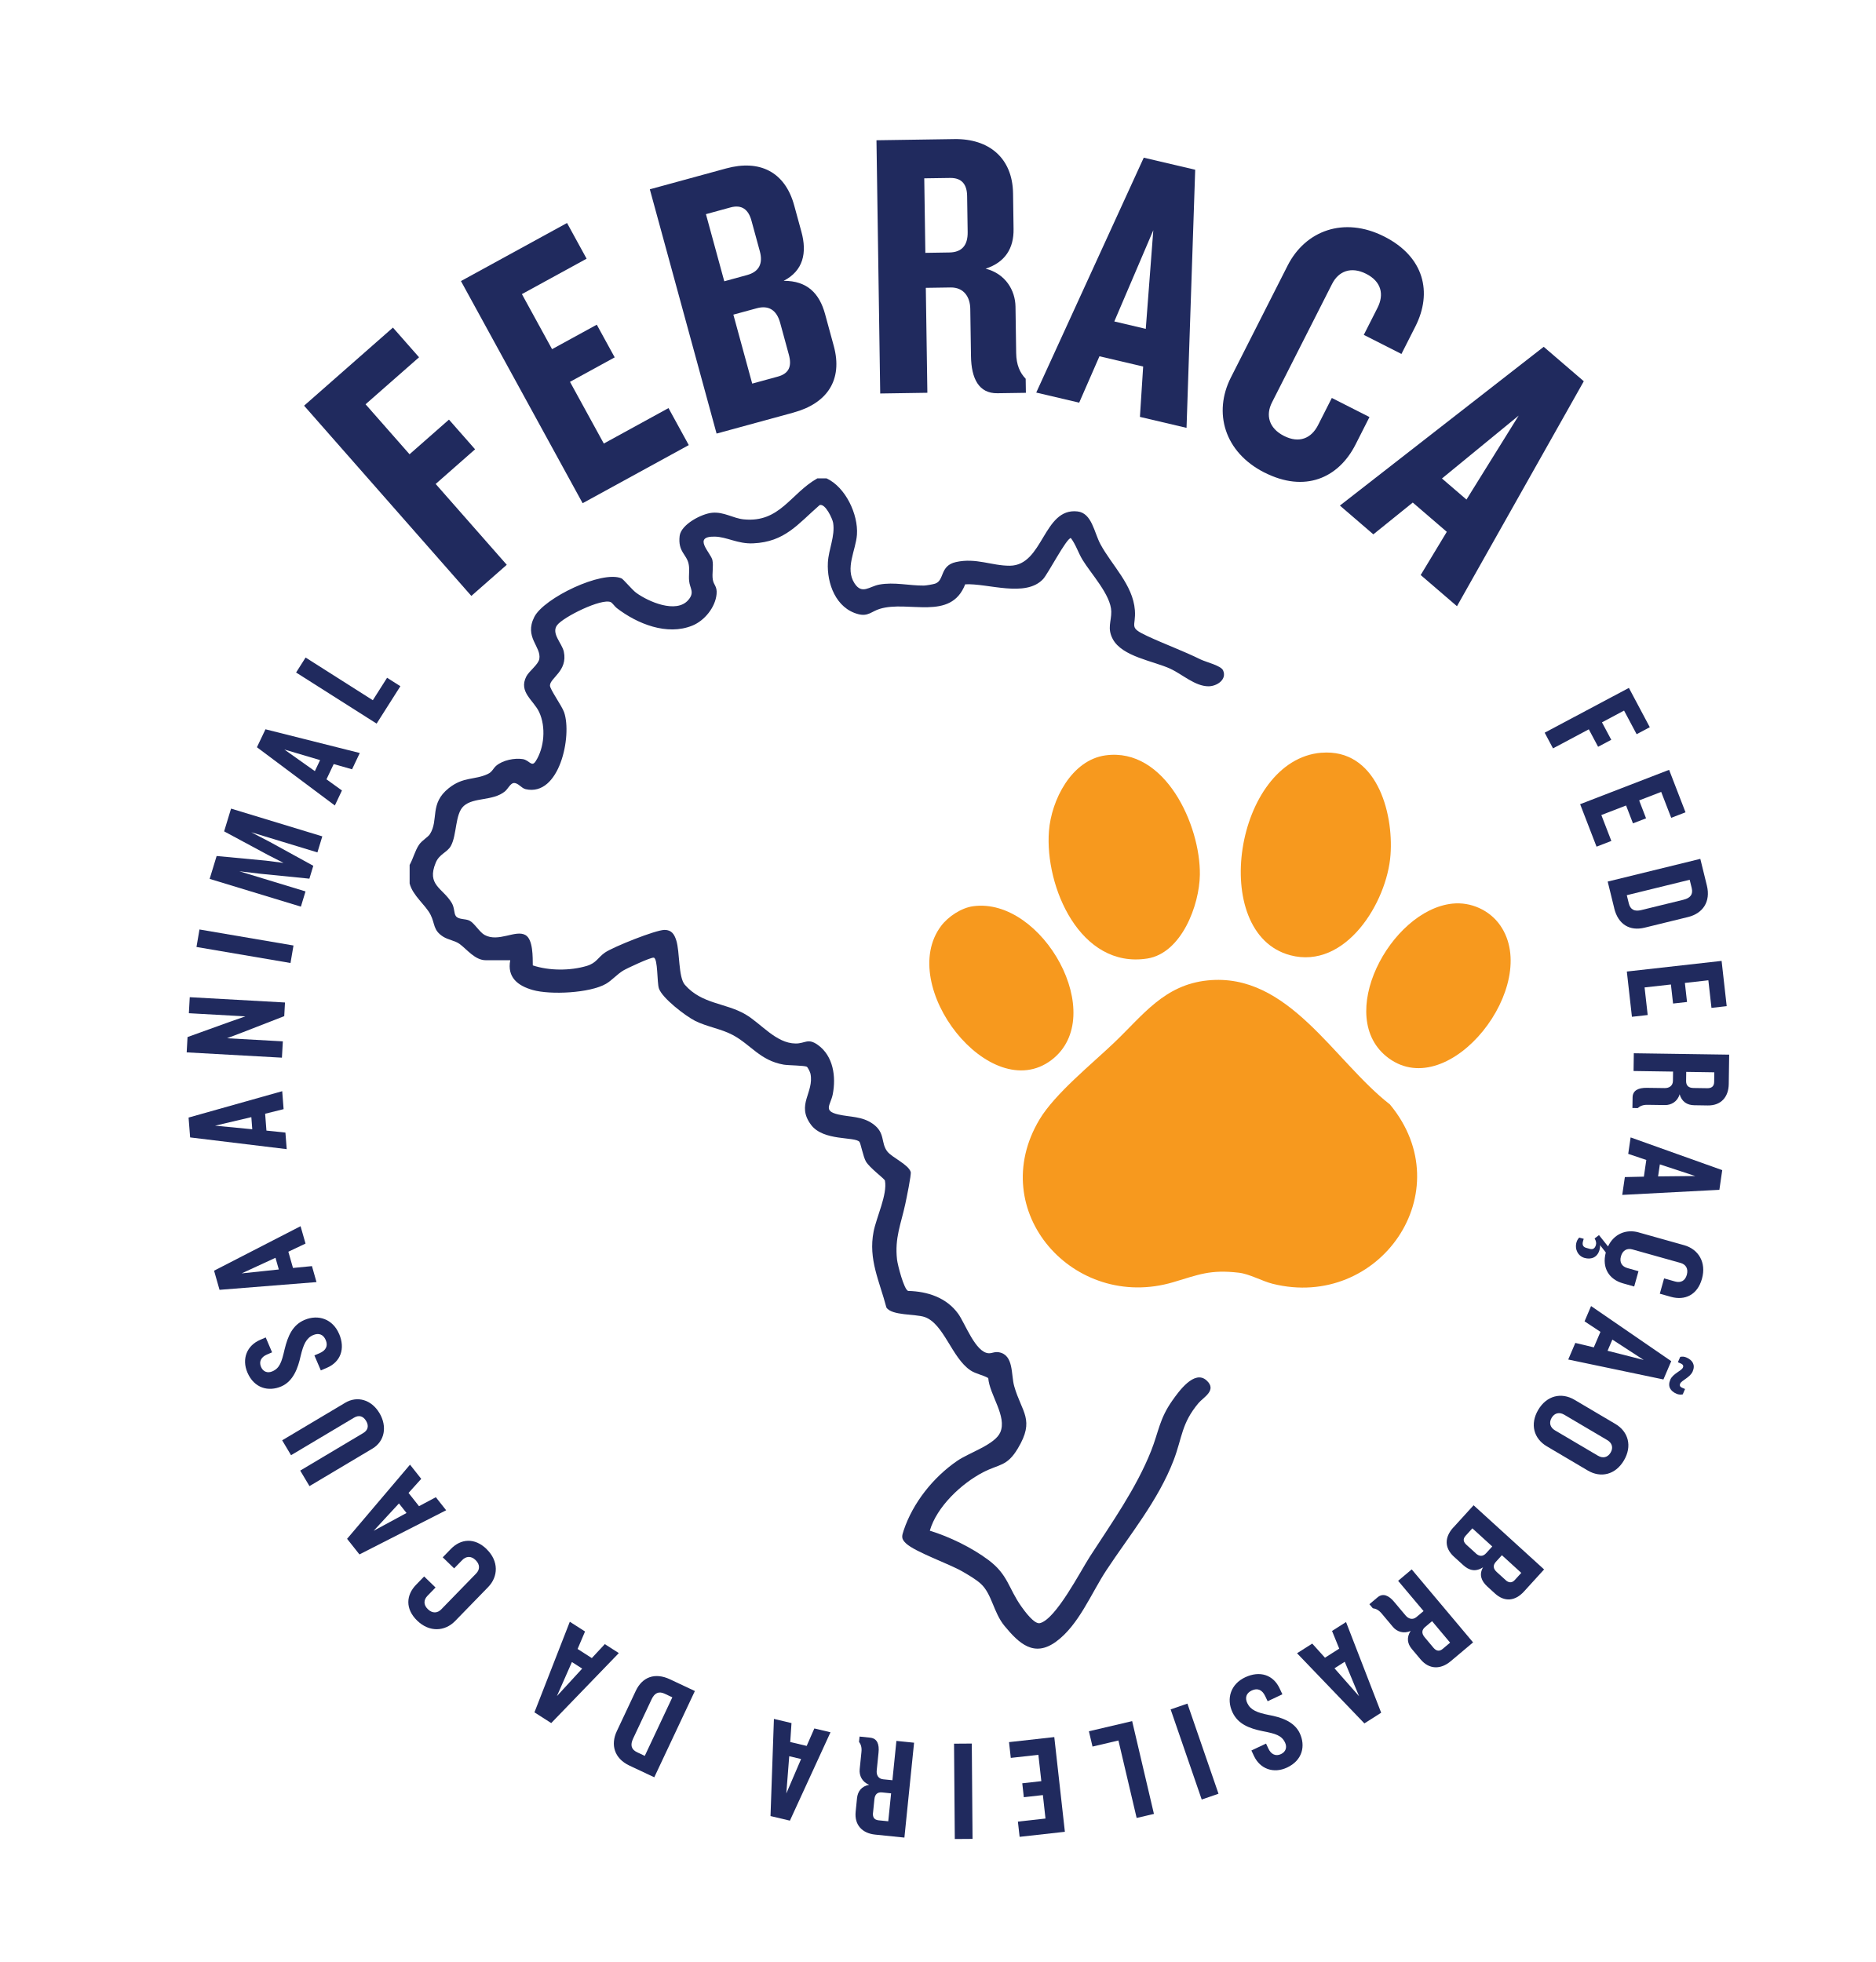
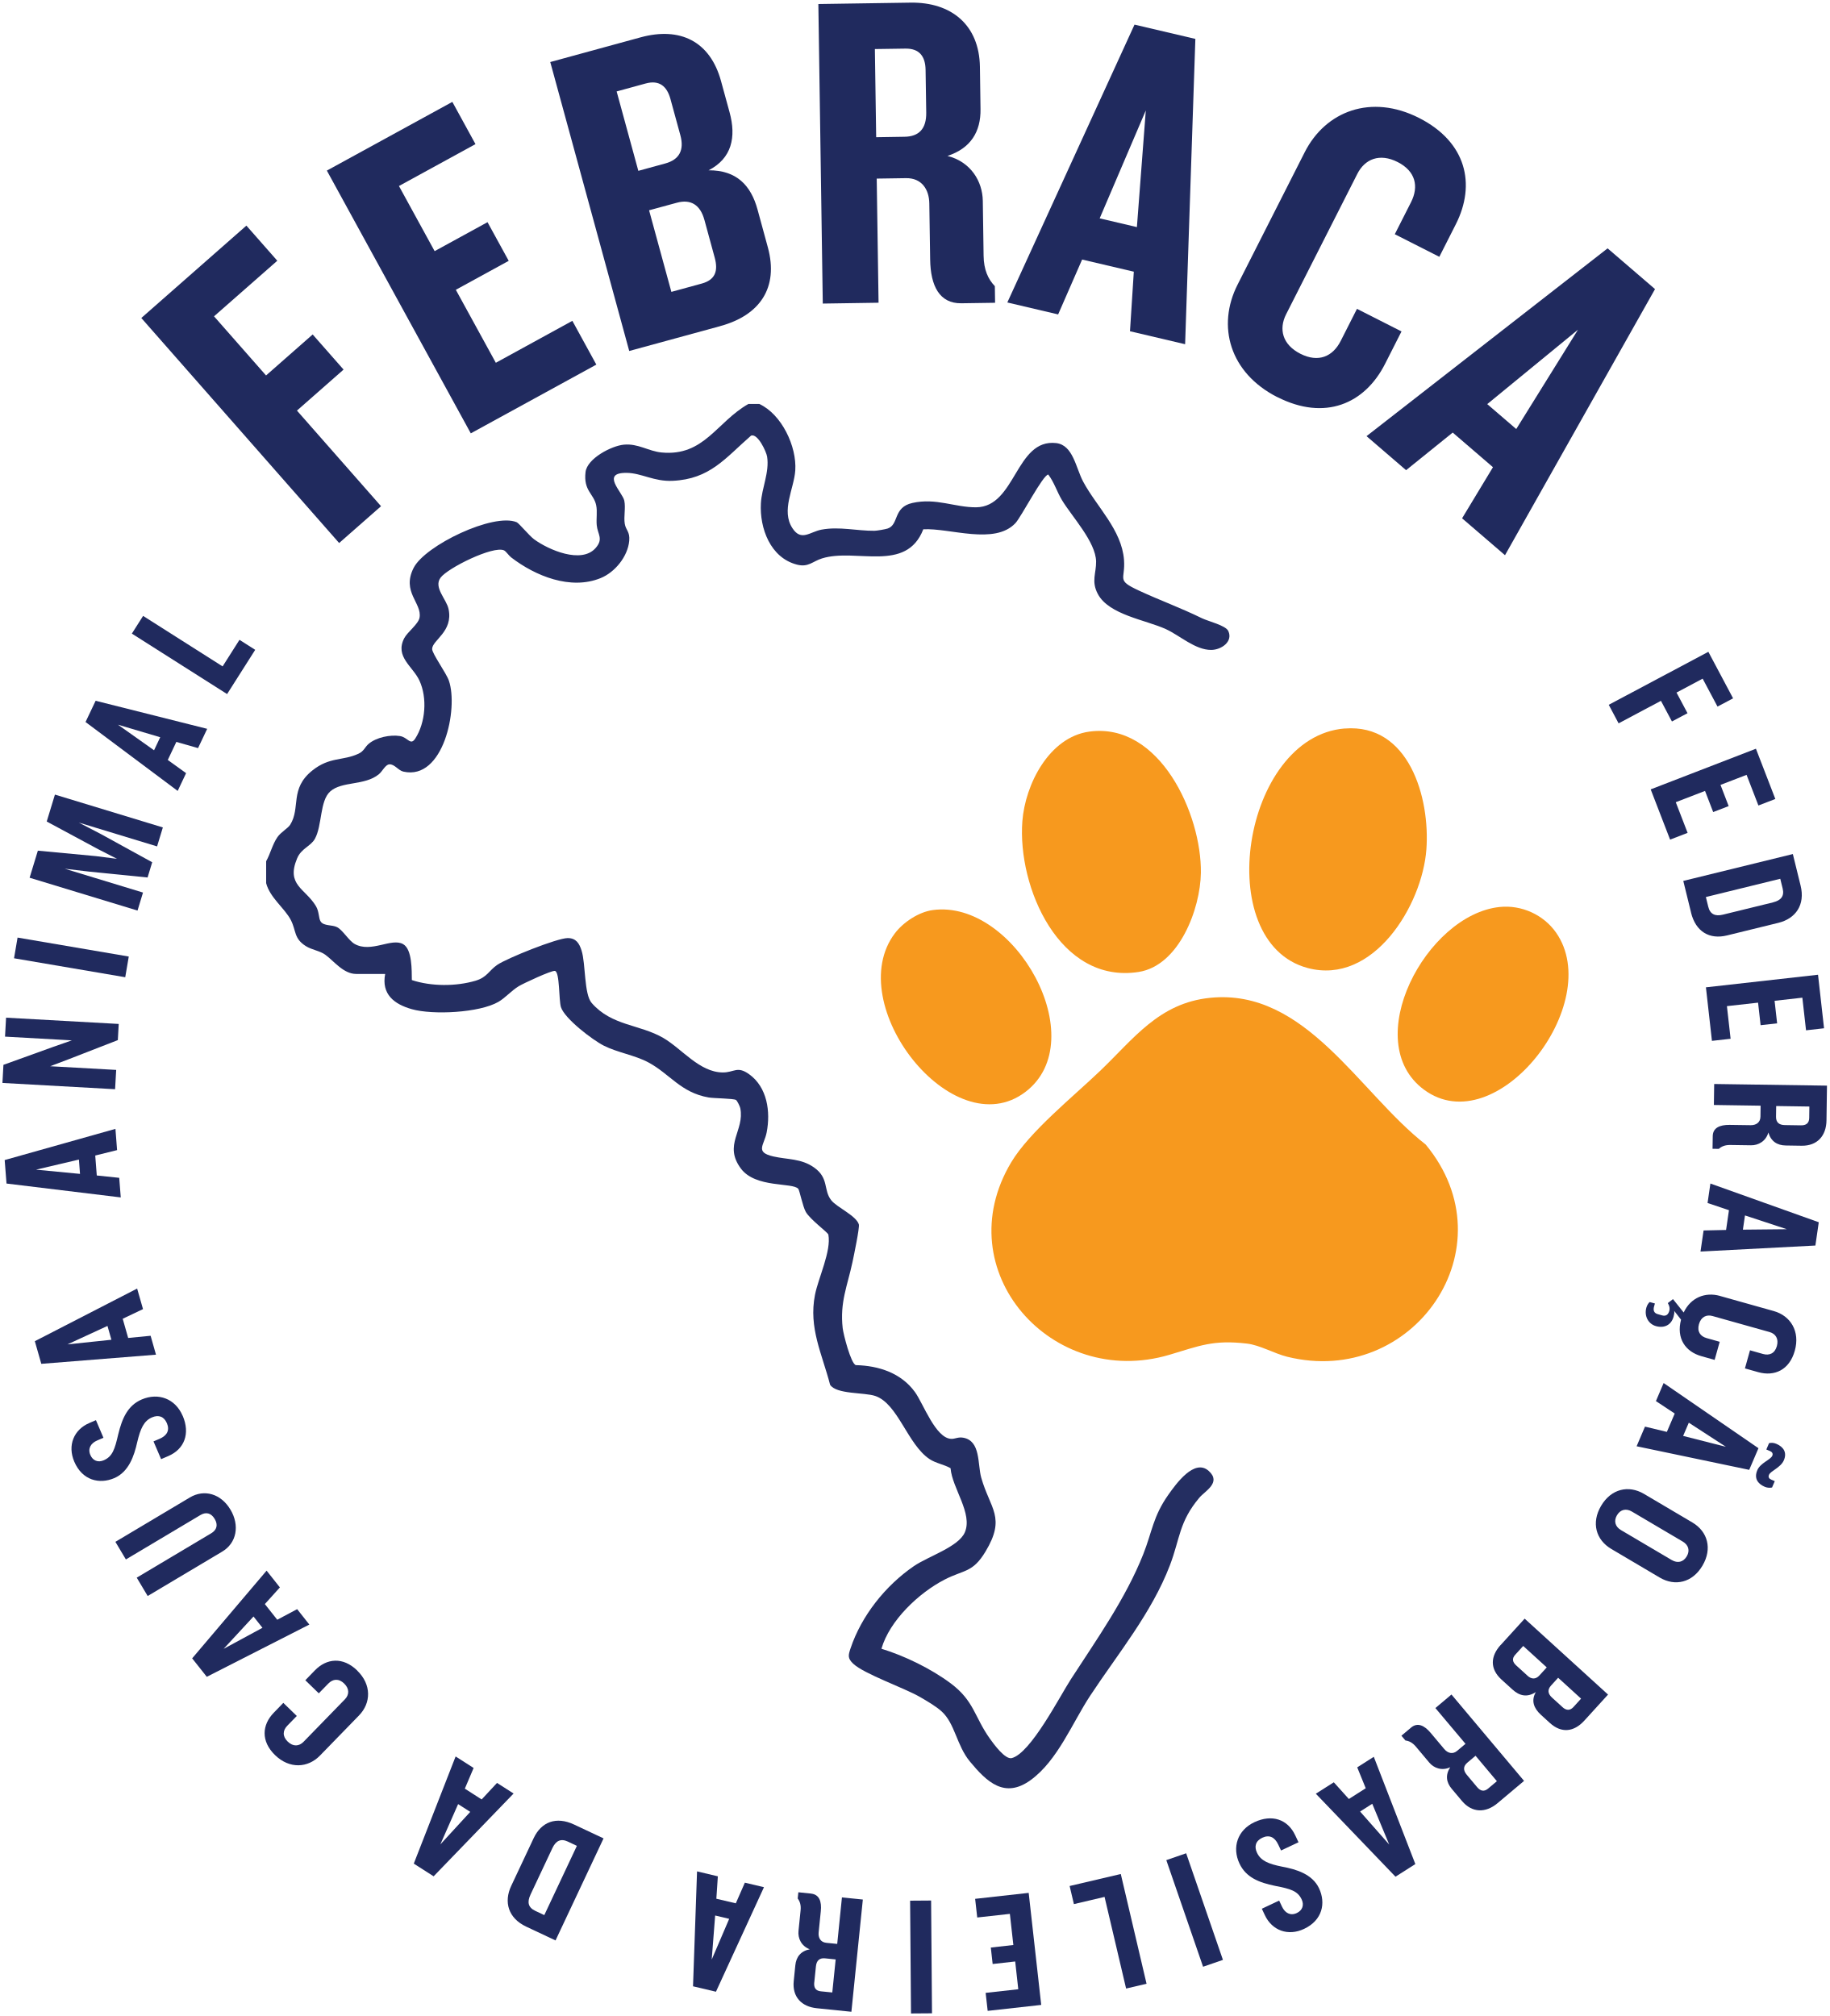
- <svg xmlns="http://www.w3.org/2000/svg" id="Layer_1" data-name="Layer 1" viewBox="0 0 445.94 466.5">
+ <svg xmlns="http://www.w3.org/2000/svg" id="Layer_1" data-name="Layer 1" viewBox="43.89 32.54 367.72 405.23">
  <defs>
    <style>
      .cls-1 {
        fill: #f7991e;
      }

      .cls-2 {
        fill: none;
      }

      .cls-3 {
        fill: #202a5e;
      }

      .cls-4 {
        clip-path: url(#clippath);
      }

      .cls-5 {
        fill: #242e61;
      }
    </style>
    <clipPath id="clippath">
      <rect class="cls-2" x="-1336.13" y="-781.55" width="1749.24" height="731.55" />
    </clipPath>
  </defs>
  <path class="cls-3" d="M86.91,96.13l10.45,11.88,9.37-8.24,6.21,7.06-9.37,8.24,16.9,19.22-8.42,7.4-39.76-45.23,21.12-18.57,6.21,7.06-12.7,11.16Z" />
  <path class="cls-3" d="M138.51,119.65l-28.93-52.82,25.22-13.81,4.65,8.49-15.38,8.42,7.17,13.09,10.63-5.82,4.26,7.77-10.63,5.82,8.04,14.67,15.38-8.43,4.82,8.8-25.22,13.81Z" />
  <path class="cls-3" d="M188.66,98.09l-18.31,5-15.87-58.08,18.14-4.96c7.94-2.17,13.99.77,16.18,8.79l1.72,6.28c1.36,4.97.46,9.25-4.22,11.65,5.61-.03,8.51,3.02,9.84,7.9l2.07,7.59c2.21,8.11-1.61,13.66-9.55,15.82ZM178.64,52.46c-.71-2.62-2.28-3.88-4.98-3.14l-5.84,1.6,4.36,15.96,5.41-1.48c2.79-.76,3.87-2.65,3.03-5.7l-1.98-7.24ZM185.46,76.75c-.83-3.05-2.75-4.22-5.54-3.46l-5.58,1.52,4.48,16.4,6.1-1.67c2.7-.74,3.35-2.51,2.61-5.21l-2.07-7.59Z" />
  <path class="cls-3" d="M237.11,93.5c-4.43.07-6.2-3.52-6.28-8.77l-.17-11.3c-.04-2.8-1.52-5.13-4.69-5.08l-5.88.09.37,24.95-11.21.17-.89-60.21,18.53-.28c8.23-.12,13.81,4.5,13.94,12.9l.12,8.5c.07,4.52-1.96,7.89-6.64,9.41,4.72,1.2,7.04,5.14,7.1,9.03l.16,11.03c.04,2.8.88,4.69,2.26,6.12l.05,3.34-6.78.1ZM229.91,46.59c-.04-2.71-1.24-4.32-4.04-4.28l-6.15.09.26,17.72,5.7-.09c2.89-.04,4.41-1.6,4.36-4.86l-.13-8.59Z" />
  <path class="cls-3" d="M270.99,99.13l.77-11.98-10.39-2.44-4.82,11.03-10.21-2.4,25.56-55.85,12.23,2.87-2.06,61.37-11.09-2.61ZM274.17,54.74l-9.27,21.69,7.48,1.76,1.79-23.45Z" />
  <path class="cls-3" d="M300.61,112.37c-9.6-4.87-12.21-14.3-8-22.61l13.49-26.61c4.21-8.31,13.37-11.77,22.97-6.91,9.52,4.82,11.49,13.33,7.4,21.39l-3.31,6.53-8.95-4.54,3.27-6.45c1.59-3.15.92-6.22-2.7-8.06-3.63-1.84-6.59-.6-8.1,2.38l-14.31,28.22c-1.51,2.98-.76,6.1,2.87,7.94,3.63,1.84,6.51.56,8.1-2.58l3.27-6.45,8.95,4.54-3.31,6.53c-4.09,8.06-12.12,11.5-21.63,6.67Z" />
  <path class="cls-3" d="M337.73,136.73l6.21-10.28-8.09-6.96-9.37,7.56-7.95-6.84,48.45-37.75,9.53,8.19-30.15,53.49-8.64-7.43ZM361.03,98.81l-18.24,14.96,5.83,5.01,12.41-19.97Z" />
  <path class="cls-5" d="M196.49,113.74c4.5,2.07,7.56,8.55,7.23,13.37-.25,3.69-2.9,8.03-.57,11.6,1.77,2.72,3.52.73,5.85.29,3.57-.67,7.17.27,10.62.23.5,0,2.22-.3,2.69-.46,2.28-.79,1.04-4.26,4.94-5.13,4.79-1.07,8.52.9,12.83.87,7.98-.07,7.9-13.82,16.06-12.91,3.44.39,3.96,5,5.45,7.77,2.7,5.04,7.75,9.67,8.2,15.72.3,4.03-1.65,4,2.97,6.15,4.23,1.97,8.3,3.42,12.69,5.57,1.27.62,4.79,1.44,5.3,2.57.99,2.16-1.43,3.79-3.45,3.8-3.21,0-6.25-2.87-9.07-4.17-4.06-1.87-11.47-2.87-13.7-7.07-1.37-2.58-.31-4.18-.35-6.54-.08-3.96-4.86-9.01-6.87-12.35-.99-1.65-1.56-3.57-2.74-5.12-1.04,0-5.42,8.49-6.6,9.76-4.19,4.47-13.16.95-18.52,1.24-3.43,8.84-13.52,3.73-20.34,5.85-1.91.59-2.75,1.85-5.06,1.25-5.35-1.38-7.51-7.33-7.24-12.3.17-3.12,1.75-6.26,1.25-9.41-.15-.96-1.87-4.71-3.22-4.22-5.2,4.53-8.24,8.75-15.79,9.09-3.71.17-6.22-1.55-9.16-1.6-5.39-.09-.88,3.89-.53,5.59.3,1.46-.14,3.19.09,4.63.21,1.32,1.07,1.56.9,3.44-.29,3.16-2.87,6.32-5.74,7.49-6.05,2.47-13.13-.42-17.99-4.16-.47-.36-1.03-1.22-1.43-1.41-2.16-.99-11.31,3.53-12.76,5.49-1.45,1.96,1.19,4.29,1.61,6.3.97,4.57-3.3,6.24-3.3,8.04,0,.93,2.84,4.82,3.37,6.37,1.92,5.59-1.08,20.11-9.15,18.27-1.03-.23-1.78-1.54-2.83-1.46-.8.06-1.39,1.42-2.11,2-2.85,2.32-7.42,1.34-9.77,3.45-2.11,1.89-1.59,6.83-3.07,9.51-.86,1.55-2.73,1.89-3.59,3.97-2.23,5.36,1.65,6,3.79,9.56.7,1.17.51,2.45.97,3.12.64.92,2.28.6,3.29,1.12,1.13.58,2.36,2.72,3.54,3.38,3.33,1.85,7.38-1.31,9.73.03,1.85,1.05,1.72,5.35,1.75,7.22,3.89,1.29,8.87,1.3,12.81.13,2.33-.69,2.68-2.04,4.36-3.19,1.96-1.34,12.01-5.37,14.15-5.38,1.7,0,2.34,1.08,2.79,2.5.86,2.73.47,8.75,2.04,10.55,4.04,4.63,9.62,4.26,14.38,7.02,3.76,2.19,7.28,6.9,11.94,6.94,2.32.02,2.91-1.37,5.31.35,3.67,2.63,4.34,7.56,3.53,11.71-.5,2.57-2.42,3.96,1.33,4.82,2.83.65,5.6.39,8.18,2.21,3.07,2.16,1.84,4.53,3.47,6.6,1.14,1.44,5.02,3.09,5.55,4.86.18.6-1.03,6.4-1.28,7.57-1.03,4.83-2.56,8.07-1.97,13.28.14,1.22,1.64,7.12,2.64,7.43,4.62.11,9.12,1.59,11.89,5.42,1.67,2.3,4.13,9.29,7.29,9.4.8.03,1.36-.42,2.42-.23,3.54.65,2.84,5.33,3.61,8.05,1.79,6.29,5.01,7.93.85,14.84-2.58,4.29-4.32,3.62-8.22,5.63-5.17,2.67-11.06,8.22-12.69,13.9,4.68,1.43,10.03,4.04,13.95,6.98,4.68,3.51,4.73,6.71,7.82,11.06.77,1.08,3.08,4.28,4.42,3.94,3.8-.97,9.62-12.36,11.88-15.85,5.13-7.93,11.01-16.21,14.54-25.11,1.81-4.57,1.96-7.59,5.04-11.96,1.52-2.15,5.25-7.41,8.14-4.79,2.58,2.34-.77,4.02-1.9,5.37-4.1,4.87-3.86,8.2-5.92,13.59-3.66,9.58-10.49,17.82-16,26.18-3.61,5.47-6.54,13.03-11.97,16.98-5.24,3.81-8.81.4-12.22-3.72-2.68-3.24-2.99-7.62-5.67-10.06-1.15-1.05-2.98-2.11-4.34-2.9-3.22-1.86-11.26-4.64-13.44-6.7-1.17-1.1-1-1.71-.54-3.09,2.2-6.58,7.05-12.64,12.73-16.53,2.91-1.99,8.95-3.85,10.23-6.77,1.66-3.8-2.55-8.91-2.86-12.91-1.33-.77-2.92-.97-4.22-1.83-4.43-2.95-6.34-11.13-10.91-12.69-2.21-.75-7.8-.3-9.08-2.25-1.63-6.27-4.34-11.42-3.04-18.07.65-3.35,3.32-8.85,2.69-12.11-.09-.45-3.67-3.03-4.54-4.58-.62-1.11-1.24-4.31-1.51-4.63-1.11-1.32-8.57-.11-11.52-4.06-3.59-4.82.78-7.63-.13-12.15-.07-.35-.61-1.49-.87-1.65-.52-.31-4.42-.32-5.48-.5-5.64-.98-7.8-4.74-12.14-7.06-2.71-1.45-6.14-1.95-8.93-3.35-2.26-1.14-7.87-5.42-8.62-7.74-.45-1.4-.22-7.08-1.21-7.29-.66-.14-6.34,2.51-7.27,3.07-1.52.93-2.68,2.33-4.09,3.15-3.82,2.21-13.19,2.67-17.41,1.47-3.57-1.01-6.13-3.02-5.35-7.08h-5.82c-2.57,0-4.46-2.58-6.21-3.86-1.09-.8-2.7-.97-3.92-1.74-2.43-1.54-1.9-3.05-2.99-5.2-1.2-2.37-4.23-4.52-4.98-7.45v-4.41c.86-1.52,1.26-3.38,2.26-4.83.71-1.03,2.12-1.78,2.57-2.5,2.15-3.43-.17-7.22,4.47-10.92,3.48-2.77,6.08-1.89,9.24-3.35,1.15-.53,1.28-1.34,2.08-2.01,1.54-1.29,4.32-1.86,6.27-1.55,1.59.25,2.11,2,3.07.51,2.08-3.21,2.46-8.19.84-11.67-1.32-2.85-4.96-4.77-3.06-8.49.65-1.27,2.86-2.84,3.09-4.16.52-2.95-3.65-5.14-1.19-9.99,2.28-4.51,16.06-11.13,20.71-9.18.47.2,2.53,2.72,3.5,3.43,2.89,2.12,9.53,5.02,12.38,1.74,1.61-1.85.38-2.73.21-4.58-.12-1.3.15-2.76-.11-3.99-.48-2.35-2.59-2.91-2.14-6.69.33-2.72,5.21-5.27,7.71-5.5,2.85-.27,4.95,1.32,7.56,1.57,8.56.83,11.07-6.13,17.46-9.75h2.2Z" />
  <path class="cls-1" d="M287.07,233.11c19.24-1.97,29.99,19.1,43.35,29.49,17.18,20.72-2.52,48.95-27.86,42.65-2.59-.65-5.48-2.34-8.06-2.64-6.84-.8-9.57.47-15.61,2.26-23.6,6.98-44.8-16.92-31.77-38.7,3.67-6.14,12.48-13.22,17.84-18.35,6.78-6.48,11.84-13.66,22.12-14.71Z" />
  <path class="cls-1" d="M314.13,178.98c12.96-1.05,17.19,13.96,16.43,24.29-.83,11.28-10.68,27.36-23.85,23.85-19.5-5.2-13.13-46.48,7.42-48.15Z" />
  <path class="cls-1" d="M262.82,179.6c14.15-1.94,22.58,16.62,22.42,28.39-.1,7.21-4.35,18.64-12.51,19.92-15.94,2.48-24.38-17.06-23.37-30.29.56-7.39,5.37-16.91,13.45-18.02Z" />
  <path class="cls-1" d="M231.35,215.47c16.47-2.23,32.35,26.12,18.62,36.56-14.57,11.07-36.97-17.68-26.23-31.89,1.69-2.23,4.8-4.29,7.61-4.67Z" />
  <path class="cls-1" d="M345.29,214.85c4.38-.46,8.83,1.56,11.34,5.16,9.91,14.19-11.98,42.32-26.54,31.57-13.09-9.66.41-35.18,15.19-36.73Z" />
  <path class="cls-3" d="M386.09,168.95l-5.26,2.8,2.21,4.15-3.13,1.66-2.21-4.15-8.51,4.53-1.98-3.73,20.02-10.65,4.97,9.35-3.13,1.66-2.99-5.62Z" />
  <path class="cls-3" d="M375.64,191.21l21.15-8.17,3.9,10.1-3.4,1.31-2.38-6.16-5.24,2.02,1.64,4.26-3.11,1.2-1.64-4.25-5.88,2.27,2.38,6.16-3.52,1.36-3.9-10.1Z" />
  <path class="cls-3" d="M383.75,215.96l-1.56-6.35,22.02-5.4,1.56,6.35c.95,3.87-1,6.63-4.48,7.48l-10.32,2.53c-3.51.86-6.28-.74-7.23-4.61ZM400.25,213.91c1.59-.39,2.29-1.26,1.91-2.78l-.48-1.95-14.95,3.67.48,1.95c.37,1.52,1.4,1.97,2.95,1.59l10.09-2.47Z" />
  <path class="cls-3" d="M386.74,231l22.53-2.53,1.21,10.76-3.62.41-.74-6.56-5.58.63.51,4.53-3.32.37-.51-4.53-6.26.7.74,6.56-3.75.42-1.21-10.76Z" />
  <path class="cls-3" d="M388.11,260.92c.02-1.67,1.4-2.29,3.37-2.27l4.25.06c1.06.02,1.95-.52,1.97-1.71l.03-2.21-9.39-.14.06-4.22,22.67.33-.1,6.98c-.04,3.1-1.84,5.15-5.01,5.1l-3.2-.05c-1.7-.03-2.95-.83-3.47-2.61-.5,1.76-2.01,2.59-3.48,2.57l-4.15-.06c-1.06-.02-1.77.28-2.33.78l-1.26-.02.04-2.55ZM405.84,258.74c1.02.02,1.64-.42,1.66-1.47l.03-2.31-6.67-.1-.03,2.14c-.02,1.09.55,1.68,1.78,1.69l3.23.05Z" />
  <path class="cls-3" d="M386.27,279.87l4.52-.1.58-3.97-4.3-1.45.57-3.91,21.78,7.78-.68,4.68-23.09,1.21.62-4.24ZM403.03,279.63l-8.44-2.78-.42,2.86,8.85-.09Z" />
  <path class="cls-3" d="M389.55,293.03l10.82,3.04c3.38.95,5.33,4.08,4.23,7.98-1.08,3.87-4.08,5.22-7.36,4.3l-2.66-.75,1.02-3.64,2.62.74c1.28.36,2.37-.11,2.78-1.59.41-1.48-.26-2.48-1.47-2.82l-11.47-3.22c-1.21-.34-2.31.17-2.72,1.64-.41,1.47.27,2.45,1.55,2.8l2.62.74-1.02,3.64-2.66-.75c-3.21-.9-5.08-3.58-4.09-7.34l-1.38-1.77c.09.31-.03.84-.13,1.2-.47,1.67-1.89,2.33-3.53,1.87-1.54-.43-2.4-2.02-1.93-3.72.16-.56.49-.99.67-1.12l1.05.29-.17.59c-.23.82.01,1.35.73,1.55l.88.25c.75.21,1.23-.11,1.46-.93.13-.46.03-.98-.31-1.54l1.04-.8,2.15,2.69c1.41-3,4.32-4.16,7.27-3.34Z" />
  <path class="cls-3" d="M374.49,319.3l4.4,1.06,1.58-3.69-3.78-2.5,1.55-3.63,19.06,13.1-1.86,4.35-22.63-4.74,1.68-3.94ZM390.75,323.35l-7.45-4.84-1.14,2.66,8.58,2.18ZM397.07,328.05c.63-1.47,2.67-2.08,3.01-2.9.19-.44-.05-.76-.45-.93l-.75-.32.55-1.28c.53-.11.96-.07,1.46.14,1.5.64,2.17,1.78,1.51,3.31-.63,1.47-2.65,2.13-2.98,2.91-.2.47,0,.78.44.97l.72.31-.55,1.28c-.48.09-.96.07-1.46-.14-1.5-.64-2.17-1.78-1.5-3.34Z" />
  <path class="cls-3" d="M365.68,335.21c2.01-3.4,5.5-4.22,8.61-2.39l9.73,5.75c3.08,1.82,4.04,5.27,2.03,8.67-2.02,3.43-5.5,4.22-8.58,2.41l-9.73-5.75c-3.11-1.83-4.09-5.26-2.06-8.69ZM379.88,346.12c1.14.68,2.3.45,3.01-.75.69-1.17.33-2.3-.82-2.97l-10.2-6.02c-1.14-.68-2.3-.45-3,.72-.71,1.2-.34,2.33.8,3l10.2,6.02Z" />
  <path class="cls-3" d="M345.5,363.19l4.81-5.29,16.76,15.26-4.77,5.24c-2.09,2.29-4.6,2.58-6.92.47l-1.81-1.65c-1.43-1.31-2.01-2.85-1.01-4.56-1.78,1.14-3.31.76-4.72-.53l-2.19-1.99c-2.34-2.13-2.24-4.67-.16-6.96ZM350.82,369.33c.88.8,1.72.79,2.46-.02l1.47-1.61-4.73-4.31-1.6,1.76c-.71.78-.56,1.47.22,2.18l2.19,1.99ZM357.89,375.67c.75.69,1.51.77,2.22,0l1.54-1.69-4.61-4.2-1.42,1.56c-.73.8-.7,1.62.19,2.43l2.09,1.9Z" />
  <path class="cls-3" d="M327.49,379.79c1.28-1.07,2.65-.45,3.92,1.06l2.74,3.26c.68.81,1.67,1.13,2.58.37l1.69-1.42-6.05-7.19,3.23-2.72,14.59,17.36-5.34,4.49c-2.37,1.99-5.1,1.97-7.14-.45l-2.06-2.45c-1.1-1.3-1.31-2.77-.3-4.33-1.66.77-3.28.18-4.22-.95l-2.67-3.18c-.68-.81-1.37-1.16-2.11-1.25l-.81-.96,1.95-1.64ZM340.76,391.77c.66.78,1.39.97,2.2.29l1.77-1.49-4.29-5.11-1.64,1.38c-.83.7-.9,1.52-.12,2.45l2.08,2.48Z" />
  <path class="cls-3" d="M311.95,390.79l3.03,3.36,3.39-2.16-1.71-4.2,3.33-2.12,8.35,21.56-3.99,2.54-16.01-16.68,3.62-2.3ZM323.09,403.31l-3.41-8.2-2.44,1.56,5.85,6.64Z" />
  <path class="cls-3" d="M296,398.81c3.51-1.65,6.68-.59,8.19,2.62l.67,1.42-3.51,1.65-.57-1.2c-.71-1.51-1.81-2.01-3.2-1.36-1.35.64-1.66,1.76-1.06,3.02.77,1.63,2.34,2.25,5.08,2.8,2.8.52,6.04,1.48,7.39,4.35,1.39,2.96.69,6.41-3.01,8.15-3.23,1.52-6.43.32-7.87-2.73l-.62-1.32,3.48-1.64.58,1.23c.59,1.26,1.68,1.88,2.97,1.27,1.11-.52,1.51-1.58.98-2.72-.81-1.73-2.25-2.14-5.31-2.73-3.29-.67-5.88-1.71-7.19-4.48-1.55-3.29-.39-6.74,3-8.33Z" />
  <path class="cls-3" d="M282.28,405.06l7.39,21.43-3.99,1.38-7.39-21.43,3.99-1.38Z" />
  <path class="cls-3" d="M269.14,409.22l5.18,22.07-4.11.96-4.33-18.42-6.16,1.45-.86-3.64,10.27-2.41Z" />
  <path class="cls-3" d="M250.63,413.01l2.52,22.53-10.76,1.2-.41-3.62,6.56-.73-.62-5.58-4.53.51-.37-3.31,4.53-.51-.7-6.26-6.56.73-.42-3.75,10.76-1.2Z" />
  <path class="cls-3" d="M231.02,414.56l.18,22.67-4.22.03-.18-22.67,4.22-.03Z" />
  <path class="cls-3" d="M206.89,413.17c1.66.17,2.17,1.59,1.96,3.55l-.43,4.23c-.11,1.05.35,1.99,1.53,2.11l2.2.22.95-9.35,4.2.43-2.3,22.56-6.94-.71c-3.08-.31-4.97-2.29-4.65-5.44l.32-3.18c.17-1.69,1.08-2.87,2.9-3.23-1.71-.65-2.41-2.23-2.26-3.69l.42-4.13c.11-1.05-.13-1.79-.58-2.39l.13-1.25,2.54.26ZM207.53,431.03c-.1,1.02.27,1.67,1.33,1.78l2.3.23.68-6.64-2.13-.22c-1.08-.11-1.72.41-1.84,1.62l-.33,3.22Z" />
  <path class="cls-3" d="M188.16,409.69l-.3,4.51,3.91.92,1.82-4.15,3.84.91-9.65,21.01-4.61-1.09.81-23.1,4.17.99ZM186.94,426.4l3.5-8.16-2.82-.67-.69,8.83Z" />
  <path class="cls-3" d="M159.28,399.29l5.91,2.78-9.65,20.51-5.91-2.78c-3.6-1.7-4.52-4.95-3-8.18l4.52-9.61c1.54-3.26,4.52-4.42,8.13-2.72ZM150.5,413.4c-.7,1.48-.46,2.57.96,3.23l1.82.86,6.55-13.92-1.82-.86c-1.42-.67-2.41-.15-3.09,1.29l-4.42,9.39Z" />
  <path class="cls-3" d="M139.08,387.91l-1.77,4.16,3.38,2.17,3.09-3.32,3.33,2.13-16.07,16.64-3.99-2.55,8.41-21.54,3.61,2.31ZM132.39,403.28l6.01-6.54-2.44-1.56-3.57,8.1Z" />
  <path class="cls-3" d="M115.69,368.35c2.9,2.82,2.79,6.51.34,9.02l-7.83,8.05c-2.44,2.51-6.12,2.73-9.03-.09-2.88-2.8-2.63-6.08-.26-8.52l1.92-1.98,2.71,2.63-1.9,1.95c-.93.95-1.03,2.13.07,3.2,1.1,1.07,2.3.95,3.18.05l8.31-8.54c.88-.9.96-2.11-.14-3.18-1.1-1.07-2.28-.93-3.2.02l-1.9,1.95-2.71-2.63,1.92-1.98c2.37-2.44,5.64-2.77,8.52.03Z" />
  <path class="cls-3" d="M100.15,351.61l-3.03,3.36,2.49,3.15,4-2.13,2.45,3.1-20.61,10.5-2.94-3.71,14.96-17.63,2.66,3.36ZM88.83,363.97l7.81-4.23-1.8-2.27-6.01,6.5Z" />
  <path class="cls-3" d="M90.21,335.99c1.88,3.16,1.26,6.7-1.67,8.44l-14.97,8.92-2.2-3.69,14.97-8.92c1.14-.68,1.4-1.71.7-2.88-.71-1.2-1.74-1.46-2.88-.78l-14.97,8.92-2.11-3.54,14.97-8.92c2.92-1.74,6.27-.72,8.15,2.44Z" />
  <path class="cls-3" d="M80.61,317.13c1.53,3.57.35,6.7-2.9,8.09l-1.44.62-1.53-3.57,1.22-.52c1.53-.66,2.07-1.74,1.47-3.14-.59-1.38-1.7-1.72-2.98-1.17-1.66.71-2.33,2.26-2.98,4.98-.62,2.78-1.7,5.98-4.61,7.23-3,1.29-6.43.46-8.04-3.3-1.41-3.29-.09-6.44,3.01-7.77l1.34-.58,1.51,3.54-1.25.54c-1.28.55-1.94,1.61-1.38,2.92.48,1.13,1.52,1.57,2.68,1.07,1.75-.75,2.22-2.17,2.92-5.21.79-3.26,1.92-5.82,4.73-7.02,3.35-1.43,6.75-.15,8.22,3.29Z" />
  <path class="cls-3" d="M72.63,295.68l-4.08,1.94,1.1,3.86,4.51-.44,1.08,3.8-23.05,1.84-1.3-4.55,20.56-10.58,1.18,4.12ZM57.45,302.77l8.83-.93-.79-2.78-8.04,3.71Z" />
  <path class="cls-3" d="M67.42,263.72l-4.39,1.09.31,4.01,4.51.47.31,3.94-22.96-2.79-.37-4.72,22.26-6.27.33,4.28ZM51.13,267.65l8.84.85-.22-2.88-8.62,2.03Z" />
  <path class="cls-3" d="M67.57,241.61l-9.9,3.85-3.69,1.4,13.26.74-.22,3.88-22.64-1.26.2-3.64,10.06-3.63,3.69-1.29-13.43-.75.21-3.81,22.64,1.26-.18,3.26Z" />
  <path class="cls-3" d="M69.06,228.97l-22.35-3.81.71-4.16,22.35,3.81-.71,4.16Z" />
  <path class="cls-3" d="M75.45,202.67l-15.73-4.79,4.46,2.32,10.3,5.66-.93,3.06-11.67-1.17-4.98-.59,15.73,4.79-1.1,3.62-21.69-6.6,1.66-5.44,11.69,1.1,4.21.54-3.79-1.94-10.33-5.56,1.65-5.41,21.69,6.6-1.16,3.81Z" />
  <path class="cls-3" d="M83.68,182.91l-4.35-1.24-1.72,3.63,3.68,2.65-1.69,3.57-18.52-13.85,2.03-4.27,22.42,5.64-1.84,3.88ZM67.6,178.21l7.25,5.14,1.24-2.62-8.49-2.52Z" />
  <path class="cls-3" d="M89.53,172.05l-19.14-12.15,2.26-3.56,15.98,10.15,3.39-5.34,3.16,2.01-5.66,8.91Z" />
  <g class="cls-4">
    <g>
      <g id="_Grid_Repeat_" data-name="&amp;lt;Grid Repeat&amp;gt;">
        <path class="cls-3" d="M13.19-21.26c-4.85-16.86-33-9.29-39.64-24.9-1.04-2.21-2.75-6.05-5.6-4.67-1.64,1.02-2.88,3.09-5.03,3.22-1.87.26-3.81.3-5.66.73-1.45.34-3.05,1.05-4.58,1.12-4.36.2-2.78-3.48-3.43-6.15-.4-1.57-2.91-1.78-4.49-1.59-2.86.42-6.16.91-8.65,2.59-1.43,1.24.22,3.07.21,4.58-.05,2.22-2.77,2.9-4.48,1.99-2.59-1.41-5.7-2.65-8.44-.71-4.5,2.8,1.16,11.6-3.04,14.59-3.95,2.21-8.6,3.95-8.56,9.26-.02,4.22,3.2,8.66,7.47,10.71,2.85,1.38,6.17,1.64,9.32.17.98-.4,2.17-1.03,3.2-.77,1.64.45,2.03,3.19,3.9,4.71,1.47,1.25,3.59,1.24,5.35,1.81,2.66.84,4.03,2.98,4.84,5.6.45,1.71,1.75,2.96,3.26,3.8,4.35,2.49,1.87,6.6,2.96,11.58.7,3.61,4.88,4.35,6.89,7.01,6.24,7.52.92,9.13-3.79,14.47-3.7,4.65,4.46,6.05,6.88,8.76,3.59,2.85,3.9,4.19,6.66,1.22,2.14-2.49,4.22-4.61,5.65-7.58,3.41-7.36,5.16-10.95,8.27-13.64,2.53-2.18,1.04-6.36-2.3-6.28-.06,0-.11,0-.17,0-2.73.04-5.45.83-8.2.36-7.16-1.14-9.65-7.53-10.43-13.65-.42-2.15.21-4.7-1.57-6.18-3.52-2.29-6.09-6.1-6.46-10.26-.52-4.62,1.46-9.02,6.38-9.78.72-.15,1.51-.35,2.05-.81.5-.41.78-1.02.98-1.65.94-3.46,3-7,5.68-9.06,3.71-3.05,8.01-2.06,11.58,1.84,1.47,1.38,2.71.95,4.19-.51C-9.18-36.56-.39-31.35.38-22.61c0,1.79,1,2.63,2.65,3.01,4.59,1.25,8.29,6.65,9.68,3.46.6-1.49.77-3.4.51-4.95l-.03-.17Z" />
      </g>
      <g id="_Grid_Repeat_-2" data-name="&amp;lt;Grid Repeat&amp;gt;">
        <g>
          <path class="cls-3" d="M104.95,17.25c-4.85,16.86-33,9.29-39.64,24.9-1.04,2.21-2.75,6.05-5.6,4.67-1.64-1.02-2.88-3.09-5.03-3.22-1.87-.26-3.81-.3-5.66-.73-1.45-.34-3.05-1.05-4.58-1.12-4.36-.2-2.78,3.48-3.43,6.15-.4,1.57-2.91,1.78-4.49,1.59-2.86-.42-6.16-.91-8.65-2.59-1.43-1.24.22-3.07.21-4.58-.05-2.22-2.77-2.9-4.48-1.99-2.59,1.41-5.7,2.65-8.44.71-4.5-2.8,1.16-11.6-3.04-14.59-3.95-2.21-8.6-3.95-8.56-9.26-.02-4.22,3.2-8.66,7.47-10.71,2.85-1.38,6.17-1.64,9.32-.17.98.4,2.17,1.03,3.2.77,1.64-.45,2.03-3.19,3.9-4.71,1.47-1.25,3.59-1.24,5.35-1.81,2.66-.84,4.03-2.98,4.84-5.6.45-1.71,1.75-2.96,3.26-3.8,4.35-2.49,1.87-6.6,2.96-11.58.7-3.61,4.88-4.35,6.89-7.01,6.24-7.52.92-9.13-3.79-14.47-3.7-4.65,4.46-6.05,6.88-8.76,3.59-2.85,3.9-4.19,6.66-1.22,2.14,2.49,4.22,4.61,5.65,7.58,3.41,7.36,5.16,10.95,8.27,13.64,2.53,2.18,1.04,6.36-2.3,6.28-.06,0-.11,0-.17,0-2.73-.04-5.45-.83-8.2-.36-7.16,1.14-9.65,7.53-10.43,13.65-.42,2.15.21,4.7-1.57,6.18-3.52,2.29-6.09,6.1-6.46,10.26-.52,4.62,1.46,9.02,6.38,9.78.72.15,1.51.35,2.05.81.5.41.78,1.02.98,1.65.94,3.46,3,7,5.68,9.06,3.71,3.05,8.01,2.06,11.58-1.84,1.47-1.38,2.71-.95,4.19.51,6.44,7.22,15.23,2.01,15.99-6.73,0-1.79,1-2.63,2.65-3.01,4.59-1.25,8.29-6.65,9.68-3.46.6,1.49.77,3.4.51,4.95l-.03.17Z" />
          <g>
            <path class="cls-3" d="M72.67,5.3c7.04.72,10.97-6.99,15.85-10.78,6.28-7.58-.92-17.9-10.19-15.6-.95.24-2.01.86-2.95.97-2.5.29-3.5-.17-5.71-.83-8.63-2.55-16.38,6.19-11.62,14.15,1.34,2.24,4.56,4.83,6.53,6.71,2.48,2.37,4.33,4.99,8.09,5.38Z" />
            <g>
              <path class="cls-3" d="M82.57,25.1c4.74.38,6.29-5.1,6.01-8.88-.3-4.13-3.9-10.01-8.72-8.72-7.13,1.9-4.8,17,2.71,17.61Z" />
              <path class="cls-3" d="M63.81,24.87c5.18.71,8.26-6.08,8.2-10.38-.04-2.64-1.59-6.82-4.57-7.28-5.83-.91-8.92,6.24-8.55,11.08.21,2.7,1.96,6.19,4.92,6.59Z" />
              <g>
                <path class="cls-3" d="M52.3,11.75c6.02.81,11.83-9.55,6.81-13.37-5.33-4.05-13.52,6.47-9.59,11.66.62.82,1.76,1.57,2.78,1.71Z" />
                <path class="cls-3" d="M93.97,11.98c1.6.17,3.23-.57,4.15-1.89,3.62-5.19-4.38-15.48-9.71-11.55-4.79,3.53.15,12.87,5.56,13.43Z" />
              </g>
            </g>
          </g>
        </g>
      </g>
      <g id="_Grid_Repeat_-3" data-name="&amp;lt;Grid Repeat&amp;gt;">
        <g>
          <path class="cls-3" d="M196.72-21.26c-4.85-16.86-33-9.29-39.64-24.9-1.04-2.21-2.75-6.05-5.6-4.67-1.64,1.02-2.88,3.09-5.03,3.22-1.87.26-3.81.3-5.66.73-1.45.34-3.05,1.05-4.58,1.12-4.36.2-2.78-3.48-3.43-6.15-.4-1.57-2.91-1.78-4.49-1.59-2.86.42-6.16.91-8.65,2.59-1.43,1.24.22,3.07.21,4.58-.05,2.22-2.77,2.9-4.48,1.99-2.59-1.41-5.7-2.65-8.44-.71-4.5,2.8,1.16,11.6-3.04,14.59-3.95,2.21-8.6,3.95-8.56,9.26-.02,4.22,3.2,8.66,7.47,10.71,2.85,1.38,6.17,1.64,9.32.17.98-.4,2.17-1.03,3.2-.77,1.64.45,2.03,3.19,3.9,4.71,1.47,1.25,3.59,1.24,5.35,1.81,2.66.84,4.03,2.98,4.84,5.6.45,1.71,1.75,2.96,3.26,3.8,4.35,2.49,1.87,6.6,2.96,11.58.7,3.61,4.88,4.35,6.89,7.01,6.24,7.52.92,9.13-3.79,14.47-3.7,4.65,4.46,6.05,6.88,8.76,3.59,2.85,3.9,4.19,6.66,1.22,2.14-2.49,4.22-4.61,5.65-7.58,3.41-7.36,5.16-10.95,8.27-13.64,2.53-2.18,1.04-6.36-2.3-6.28-.06,0-.11,0-.17,0-2.73.04-5.45.83-8.2.36-7.16-1.14-9.65-7.53-10.43-13.65-.42-2.15.21-4.7-1.57-6.18-3.52-2.29-6.09-6.1-6.46-10.26-.52-4.62,1.46-9.02,6.38-9.78.72-.15,1.51-.35,2.05-.81.5-.41.78-1.02.98-1.65.94-3.46,3-7,5.68-9.06,3.71-3.05,8.01-2.06,11.58,1.84,1.47,1.38,2.71.95,4.19-.51,6.44-7.22,15.23-2.01,15.99,6.73,0,1.79,1,2.63,2.65,3.01,4.59,1.25,8.29,6.65,9.68,3.46.6-1.49.77-3.4.51-4.95l-.03-.17Z" />
          <path class="cls-3" d="M164.44-9.32c7.04-.72,10.97,6.99,15.85,10.78,6.28,7.58-.92,17.9-10.19,15.6-.95-.24-2.01-.86-2.95-.97-2.5-.29-3.5.17-5.71.83-8.63,2.55-16.38-6.19-11.62-14.15,1.34-2.24,4.56-4.83,6.53-6.71,2.48-2.37,4.33-4.99,8.09-5.38Z" />
        </g>
      </g>
      <g id="_Grid_Repeat_-4" data-name="&amp;lt;Grid Repeat&amp;gt;">
        <g>
          <path class="cls-3" d="M288.49,17.25c-4.85,16.86-33,9.29-39.64,24.9-1.04,2.21-2.75,6.05-5.6,4.67-1.64-1.02-2.88-3.09-5.03-3.22-1.87-.26-3.81-.3-5.66-.73-1.45-.34-3.05-1.05-4.58-1.12-4.36-.2-2.78,3.48-3.43,6.15-.4,1.57-2.91,1.78-4.49,1.59-2.86-.42-6.16-.91-8.65-2.59-1.43-1.24.22-3.07.21-4.58-.05-2.22-2.77-2.9-4.48-1.99-2.59,1.41-5.7,2.65-8.44.71-4.5-2.8,1.16-11.6-3.04-14.59-3.95-2.21-8.6-3.95-8.56-9.26-.02-4.22,3.2-8.66,7.47-10.71,2.85-1.38,6.17-1.64,9.32-.17.98.4,2.17,1.03,3.2.77,1.64-.45,2.03-3.19,3.9-4.71,1.47-1.25,3.59-1.24,5.35-1.81,2.66-.84,4.03-2.98,4.84-5.6.45-1.71,1.75-2.96,3.26-3.8,4.35-2.49,1.87-6.6,2.96-11.58.7-3.61,4.88-4.35,6.89-7.01,6.24-7.52.92-9.13-3.79-14.47-3.7-4.65,4.46-6.05,6.88-8.76,3.59-2.85,3.9-4.19,6.66-1.22,2.14,2.49,4.22,4.61,5.65,7.58,3.41,7.36,5.16,10.95,8.27,13.64,2.53,2.18,1.04,6.36-2.3,6.28-.06,0-.11,0-.17,0-2.73-.04-5.45-.83-8.2-.36-7.16,1.14-9.65,7.53-10.43,13.65-.42,2.15.21,4.7-1.57,6.18-3.52,2.29-6.09,6.1-6.46,10.26-.52,4.62,1.46,9.02,6.38,9.78.72.15,1.51.35,2.05.81.5.41.78,1.02.98,1.65.94,3.46,3,7,5.68,9.06,3.71,3.05,8.01,2.06,11.58-1.84,1.47-1.38,2.71-.95,4.19.51,6.44,7.22,15.23,2.01,15.99-6.73,0-1.79,1-2.63,2.65-3.01,4.59-1.25,8.29-6.65,9.68-3.46.6,1.49.77,3.4.51,4.95l-.03.17Z" />
          <g>
            <path class="cls-3" d="M256.21,5.3c7.04.72,10.97-6.99,15.85-10.78,6.28-7.58-.92-17.9-10.19-15.6-.95.24-2.01.86-2.95.97-2.5.29-3.5-.17-5.71-.83-8.63-2.55-16.38,6.19-11.62,14.15,1.34,2.24,4.56,4.83,6.53,6.71,2.48,2.37,4.33,4.99,8.09,5.38Z" />
            <g>
              <path class="cls-3" d="M266.11,25.1c4.74.38,6.29-5.1,6.01-8.88-.3-4.13-3.9-10.01-8.72-8.72-7.13,1.9-4.8,17,2.71,17.61Z" />
              <path class="cls-3" d="M247.34,24.87c5.18.71,8.26-6.08,8.2-10.38-.04-2.64-1.59-6.82-4.57-7.28-5.83-.91-8.92,6.24-8.55,11.08.21,2.7,1.96,6.19,4.92,6.59Z" />
              <g>
                <path class="cls-3" d="M235.83,11.75c6.02.81,11.83-9.55,6.81-13.37-5.33-4.05-13.52,6.47-9.59,11.66.62.82,1.76,1.57,2.78,1.71Z" />
                <path class="cls-3" d="M277.5,11.98c1.6.17,3.23-.57,4.15-1.89,3.62-5.19-4.38-15.48-9.71-11.55-4.79,3.53.15,12.87,5.56,13.43Z" />
              </g>
            </g>
          </g>
        </g>
      </g>
      <g id="_Grid_Repeat_-5" data-name="&amp;lt;Grid Repeat&amp;gt;">
        <g>
          <path class="cls-3" d="M380.26-21.26c-4.85-16.86-33-9.29-39.64-24.9-1.04-2.21-2.75-6.05-5.6-4.67-1.64,1.02-2.88,3.09-5.03,3.22-1.87.26-3.81.3-5.66.73-1.45.34-3.05,1.05-4.58,1.12-4.36.2-2.78-3.48-3.43-6.15-.4-1.57-2.91-1.78-4.49-1.59-2.86.42-6.16.91-8.65,2.59-1.43,1.24.22,3.07.21,4.58-.05,2.22-2.77,2.9-4.48,1.99-2.59-1.41-5.7-2.65-8.44-.71-4.5,2.8,1.16,11.6-3.04,14.59-3.95,2.21-8.6,3.95-8.56,9.26-.02,4.22,3.2,8.66,7.47,10.71,2.85,1.38,6.17,1.64,9.32.17.98-.4,2.17-1.03,3.2-.77,1.64.45,2.03,3.19,3.9,4.71,1.47,1.25,3.59,1.24,5.35,1.81,2.66.84,4.03,2.98,4.84,5.6.45,1.71,1.75,2.96,3.26,3.8,4.35,2.49,1.87,6.6,2.96,11.58.7,3.61,4.88,4.35,6.89,7.01,6.24,7.52.92,9.13-3.79,14.47-3.7,4.65,4.46,6.05,6.88,8.76,3.59,2.85,3.9,4.19,6.66,1.22,2.14-2.49,4.22-4.61,5.65-7.58,3.41-7.36,5.16-10.95,8.27-13.64,2.53-2.18,1.04-6.36-2.3-6.28-.06,0-.11,0-.17,0-2.73.04-5.45.83-8.2.36-7.16-1.14-9.65-7.53-10.43-13.65-.42-2.15.21-4.7-1.57-6.18-3.52-2.29-6.09-6.1-6.46-10.26-.52-4.62,1.46-9.02,6.38-9.78.72-.15,1.51-.35,2.05-.81.5-.41.78-1.02.98-1.65.94-3.46,3-7,5.68-9.06,3.71-3.05,8.01-2.06,11.58,1.84,1.47,1.38,2.71.95,4.19-.51,6.44-7.22,15.23-2.01,15.99,6.73,0,1.79,1,2.63,2.65,3.01,4.59,1.25,8.29,6.65,9.68,3.46.6-1.49.77-3.4.51-4.95l-.03-.17Z" />
          <path class="cls-3" d="M347.98-9.32c7.04-.72,10.97,6.99,15.85,10.78,6.28,7.58-.92,17.9-10.19,15.6-.95-.24-2.01-.86-2.95-.97-2.5-.29-3.5.17-5.71.83-8.63,2.55-16.38-6.19-11.62-14.15,1.34-2.24,4.56-4.83,6.53-6.71,2.48-2.37,4.33-4.99,8.09-5.38Z" />
        </g>
      </g>
      <g id="_Grid_Repeat_-6" data-name="&amp;lt;Grid Repeat&amp;gt;">
        <g>
          <path class="cls-3" d="M472.02,17.25c-4.85,16.86-33,9.29-39.64,24.9-1.04,2.21-2.75,6.05-5.6,4.67-1.64-1.02-2.88-3.09-5.03-3.22-1.87-.26-3.81-.3-5.66-.73-1.45-.34-3.05-1.05-4.58-1.12-4.36-.2-2.78,3.48-3.43,6.15-.4,1.57-2.91,1.78-4.49,1.59-2.86-.42-6.16-.91-8.65-2.59-1.43-1.24.22-3.07.21-4.58-.05-2.22-2.77-2.9-4.48-1.99-2.59,1.41-5.7,2.65-8.44.71-4.5-2.8,1.16-11.6-3.04-14.59-3.95-2.21-8.6-3.95-8.56-9.26-.02-4.22,3.2-8.66,7.47-10.71,2.85-1.38,6.17-1.64,9.32-.17.98.4,2.17,1.03,3.2.77,1.64-.45,2.03-3.19,3.9-4.71,1.47-1.25,3.59-1.24,5.35-1.81,2.66-.84,4.03-2.98,4.84-5.6.45-1.71,1.75-2.96,3.26-3.8,4.35-2.49,1.87-6.6,2.96-11.58.7-3.61,4.88-4.35,6.89-7.01,6.24-7.52.92-9.13-3.79-14.47-3.7-4.65,4.46-6.05,6.88-8.76,3.59-2.85,3.9-4.19,6.66-1.22,2.14,2.49,4.22,4.61,5.65,7.58,3.41,7.36,5.16,10.95,8.27,13.64,2.53,2.18,1.04,6.36-2.3,6.28-.06,0-.11,0-.17,0-2.73-.04-5.45-.83-8.2-.36-7.16,1.14-9.65,7.53-10.43,13.65-.42,2.15.21,4.7-1.57,6.18-3.52,2.29-6.09,6.1-6.46,10.26-.52,4.62,1.46,9.02,6.38,9.78.72.15,1.51.35,2.05.81.5.41.78,1.02.98,1.65.94,3.46,3,7,5.68,9.06,3.71,3.05,8.01,2.06,11.58-1.84,1.47-1.38,2.71-.95,4.19.51,6.44,7.22,15.23,2.01,15.99-6.73,0-1.79,1-2.63,2.65-3.01,4.59-1.25,8.29-6.65,9.68-3.46.6,1.49.77,3.4.51,4.95l-.03.17Z" />
          <g>
            <path class="cls-3" d="M439.74,5.3c7.04.72,10.97-6.99,15.85-10.78,6.28-7.58-.92-17.9-10.19-15.6-.95.24-2.01.86-2.95.97-2.5.29-3.5-.17-5.71-.83-8.63-2.55-16.38,6.19-11.62,14.15,1.34,2.24,4.56,4.83,6.53,6.71,2.48,2.37,4.33,4.99,8.09,5.38Z" />
            <g>
              <path class="cls-3" d="M449.64,25.1c4.74.38,6.29-5.1,6.01-8.88-.3-4.13-3.9-10.01-8.72-8.72-7.13,1.9-4.8,17,2.71,17.61Z" />
              <path class="cls-3" d="M430.88,24.87c5.18.71,8.26-6.08,8.2-10.38-.04-2.64-1.59-6.82-4.57-7.28-5.83-.91-8.92,6.24-8.55,11.08.21,2.7,1.96,6.19,4.92,6.59Z" />
              <path class="cls-3" d="M419.37,11.75c6.02.81,11.83-9.55,6.81-13.37-5.33-4.05-13.52,6.47-9.59,11.66.62.82,1.76,1.57,2.78,1.71Z" />
            </g>
          </g>
        </g>
      </g>
    </g>
  </g>
</svg>
